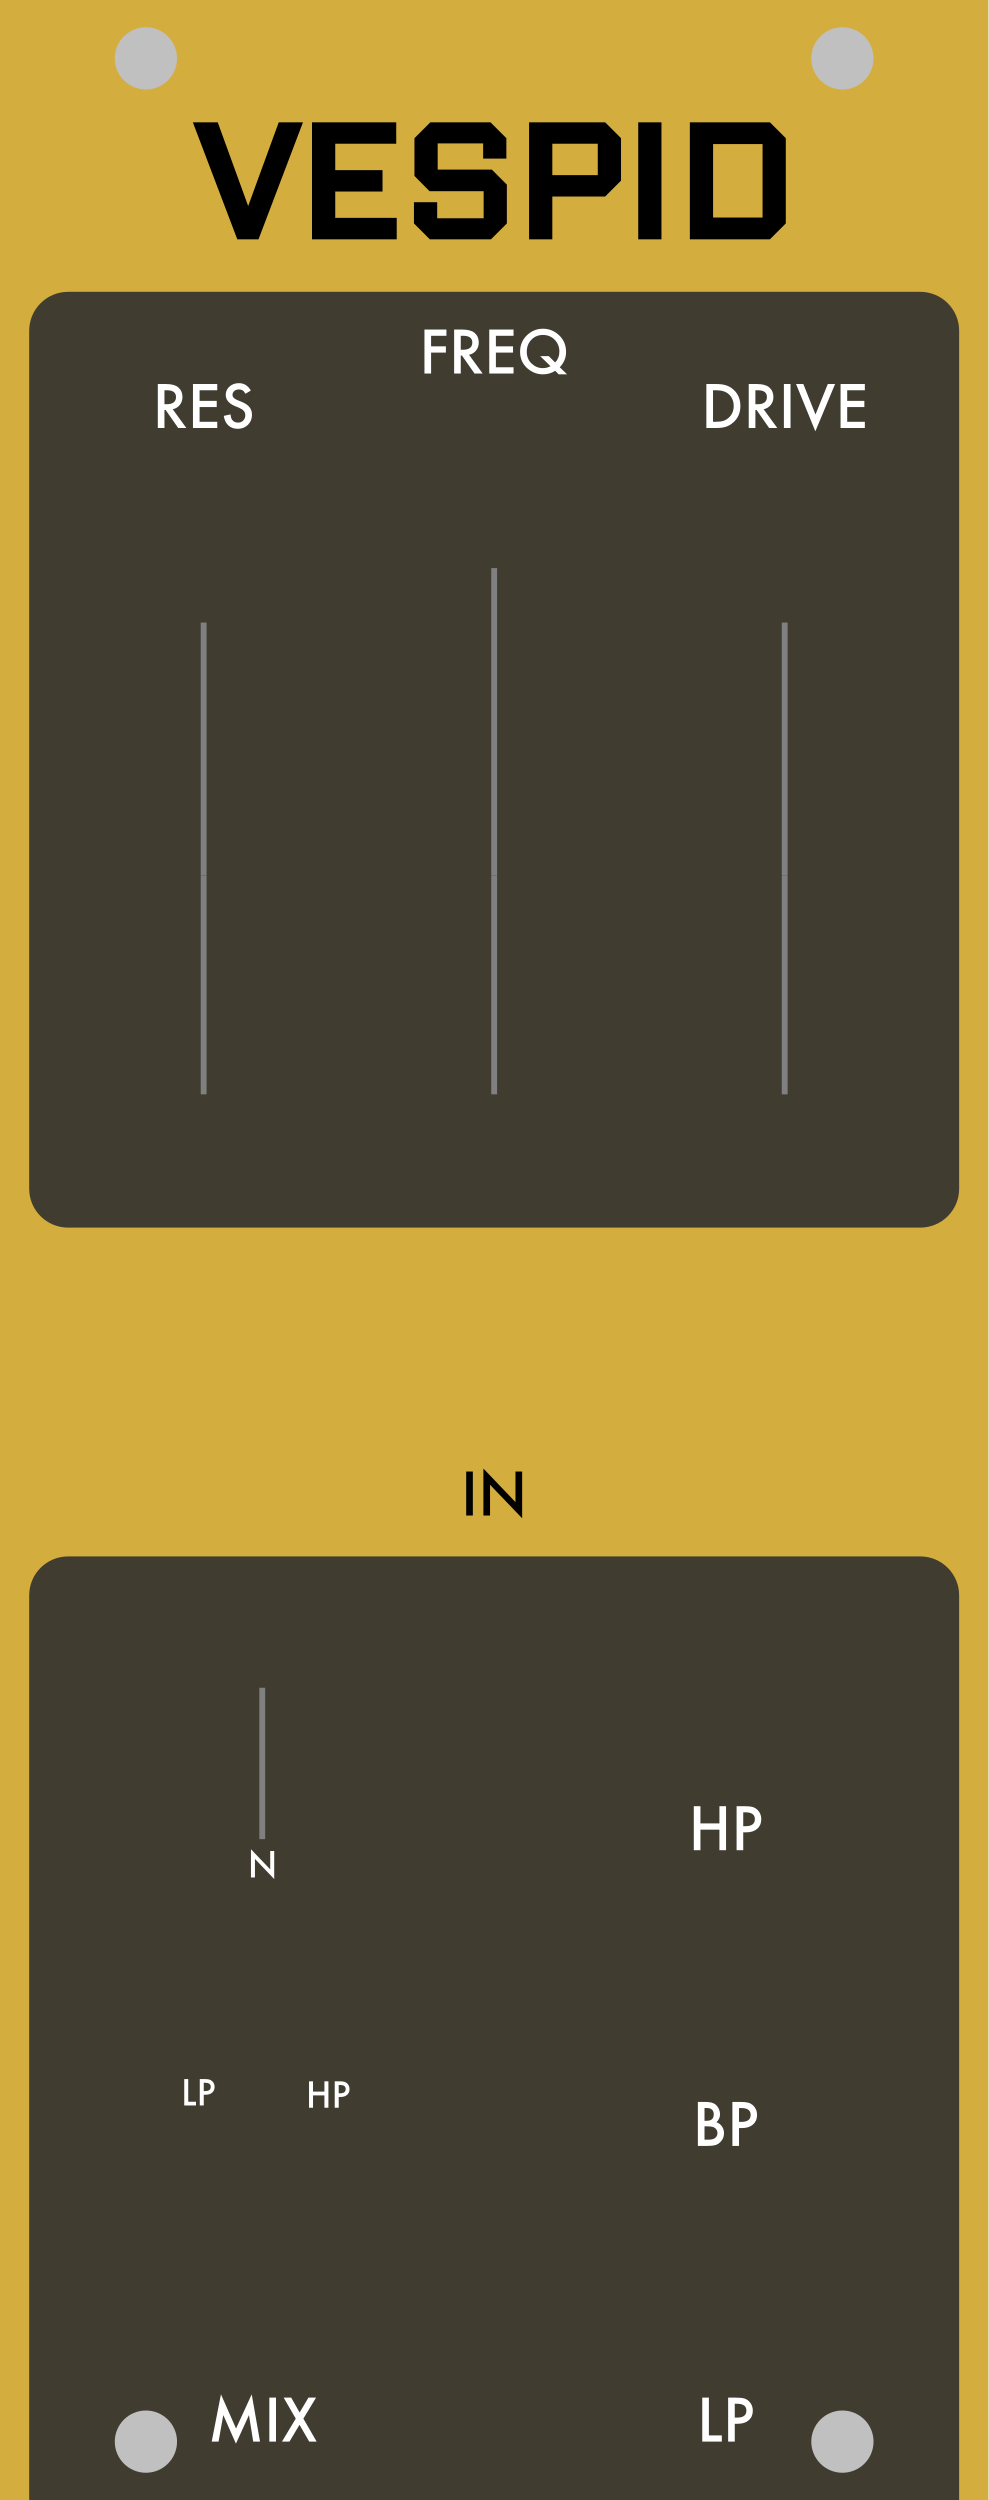
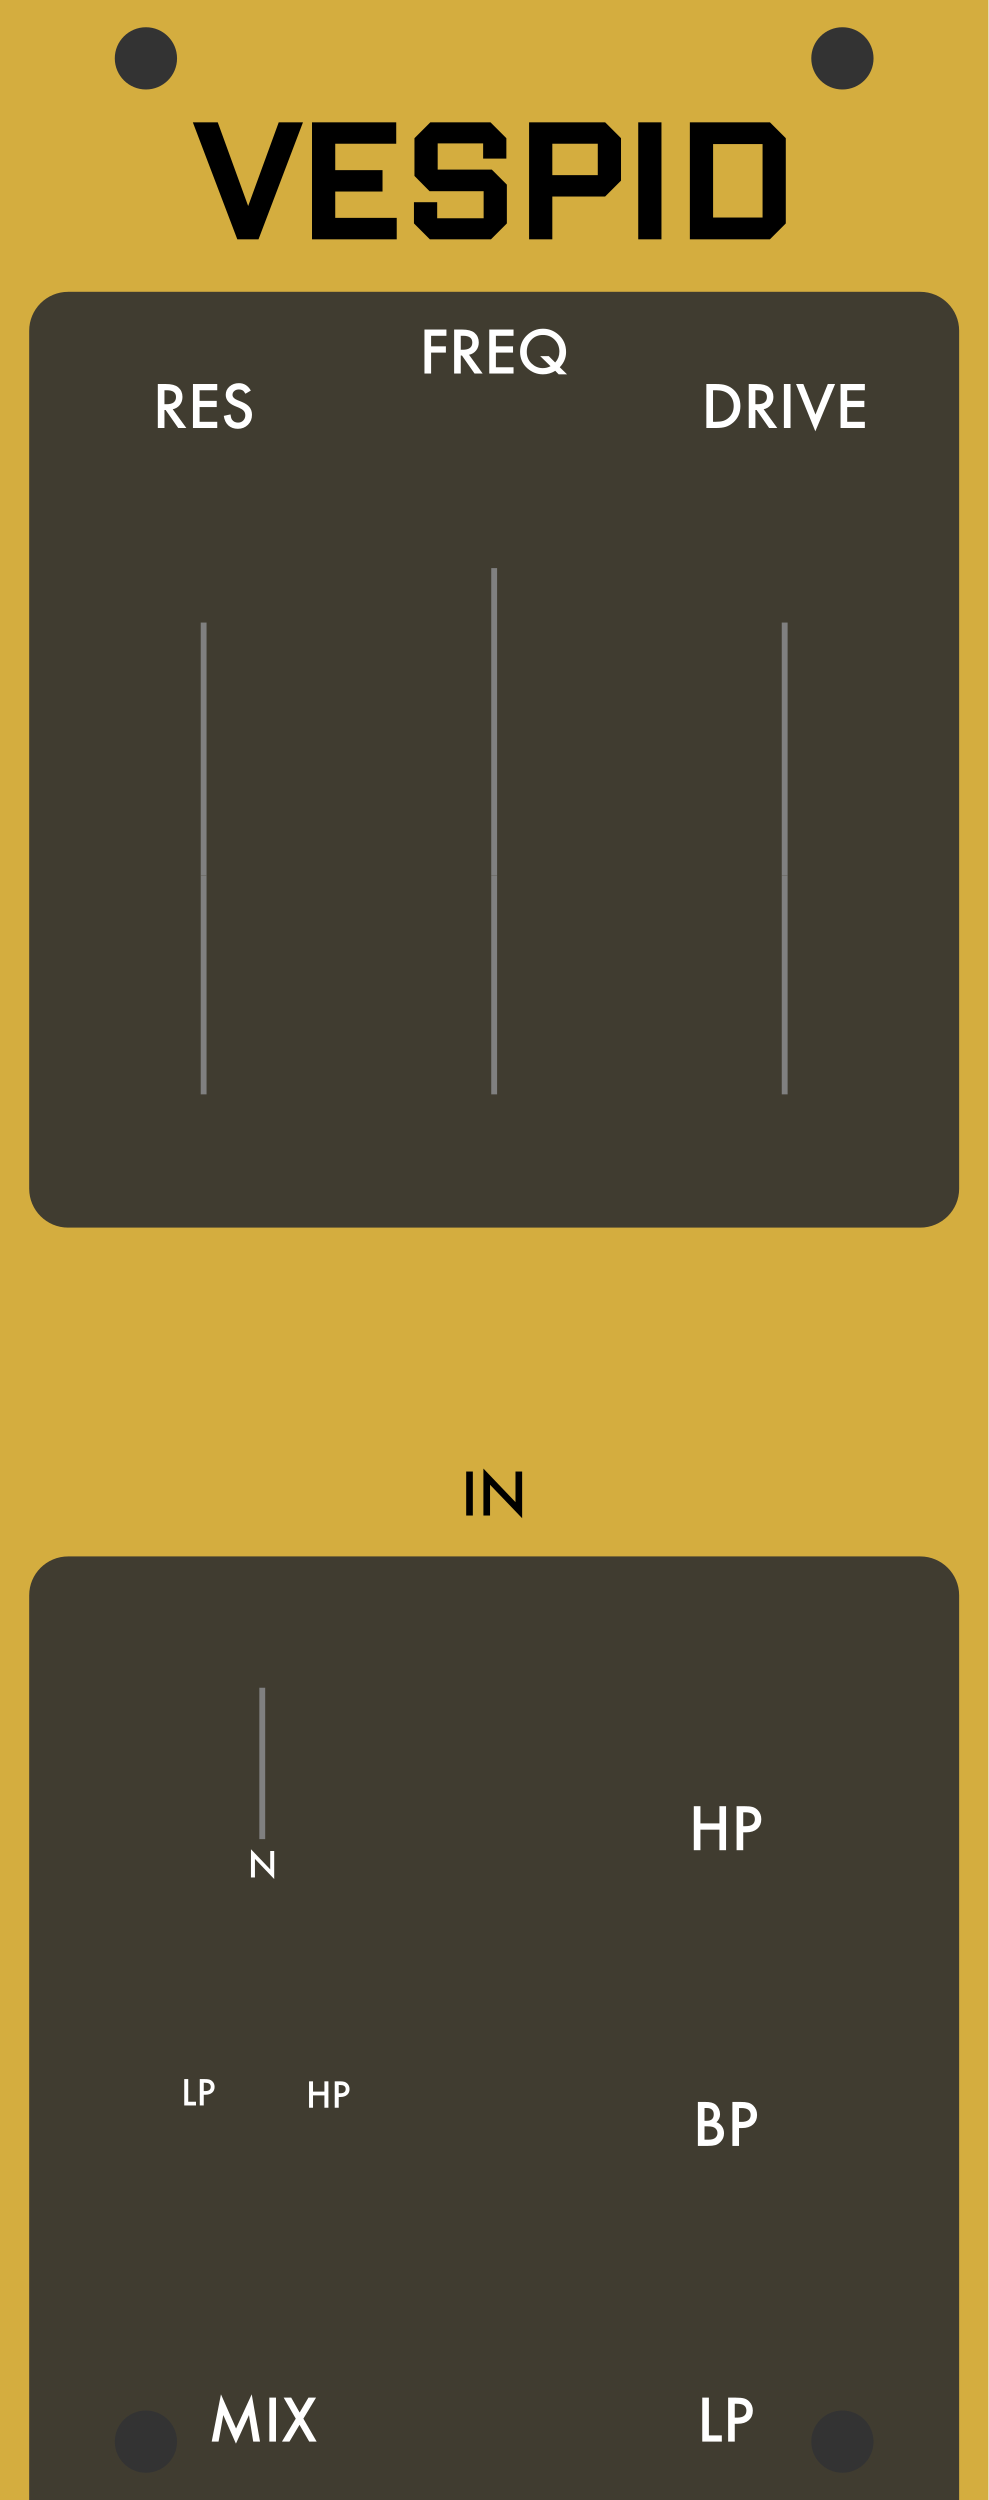
<svg xmlns="http://www.w3.org/2000/svg" version="1.1" width="50.8mm" height="128.5mm" viewBox="0 0 50.8 128.5">
  <g id="panel">
    <rect x="0" y="0" width="50.8" height="128.5" fill="#d4ad3f" />
    <rect class="zone" x="1.50" y="15.00" width="47.80" height="48.10" rx="2.00" fill="#2e2e2e" fill-opacity="0.89" />
    <rect class="zone" x="1.50" y="80.00" width="47.80" height="50.50" rx="2.00" fill="#2e2e2e" fill-opacity="0.89" />
-     <circle cx="7.5" cy="3.0" r="1.6" fill="#c0c0c0" />
-     <circle cx="43.3" cy="3.0" r="1.6" fill="#c0c0c0" />
-     <circle cx="7.5" cy="125.5" r="1.6" fill="#c0c0c0" />
-     <circle cx="43.3" cy="125.5" r="1.6" fill="#c0c0c0" />
+     <circle cx="7.5" cy="3.0" r="1.6" fill="#333333" />
+     <circle cx="43.3" cy="3.0" r="1.6" fill="#333333" />
+     <circle cx="7.5" cy="125.5" r="1.6" fill="#333333" />
+     <circle cx="43.3" cy="125.5" r="1.6" fill="#333333" />
    <rect x="10.317" y="32.0" width="0.3" height="13.0" fill="#808080" />
    <rect x="10.317" y="45.0" width="0.3" height="11.25" fill="#808080" />
    <rect x="25.25" y="29.2" width="0.3" height="15.8" fill="#808080" />
    <rect x="25.25" y="45.0" width="0.3" height="11.25" fill="#808080" />
    <rect x="40.183" y="32.0" width="0.3" height="13.0" fill="#808080" />
    <rect x="40.183" y="45.0" width="0.3" height="11.25" fill="#808080" />
    <rect x="13.33" y="86.75" width="0.3" height="7.78" fill="#808080" />
    <path fill="#000000" d="M12.197 12.3H13.288L15.573 6.287H14.327L12.756 10.591L11.192 6.287H9.912Z M16.037 12.3H20.392V11.2H17.231V9.843H19.662V8.744H17.231V7.387H20.366V6.287H16.037Z M22.093 12.3H25.237L26.053 11.484V9.491L25.28 8.718H22.497V7.369H24.833V8.151H26.027V7.103L25.211 6.287H22.119L21.303 7.103V9.044L22.076 9.826H24.859V11.218H22.471V10.393H21.277V11.484Z M27.195 12.3H28.389V10.101H31.104L31.92 9.285V7.103L31.104 6.287H27.195ZM28.389 9.001V7.387H30.726V9.001Z M32.805 12.3H33.999V6.287H32.805Z M35.459 12.3H39.574L40.39 11.484V7.103L39.574 6.287H35.459ZM36.653 11.183V7.404H39.196V11.183Z" />
    <path fill="#ffffff" d="M8.878 21.036 9.578 22.0H9.161L8.515 21.074H8.453V22.0H8.112V19.738H8.512Q8.96 19.738 9.159 19.907Q9.379 20.094 9.379 20.402Q9.379 20.642 9.241 20.815Q9.104 20.988 8.878 21.036ZM8.453 20.777H8.562Q9.047 20.777 9.047 20.406Q9.047 20.059 8.575 20.059H8.453Z M11.166 20.059H10.259V20.603H11.14V20.923H10.259V21.679H11.166V22.0H9.918V19.738H11.166Z M12.893 20.075 12.616 20.239Q12.539 20.104 12.468 20.063Q12.395 20.017 12.279 20.017Q12.137 20.017 12.044 20.097Q11.95 20.176 11.95 20.296Q11.95 20.462 12.196 20.563L12.422 20.655Q12.697 20.767 12.824 20.927Q12.952 21.087 12.952 21.32Q12.952 21.632 12.744 21.836Q12.534 22.041 12.224 22.041Q11.929 22.041 11.737 21.867Q11.548 21.692 11.502 21.376L11.847 21.3Q11.871 21.499 11.929 21.575Q12.035 21.722 12.237 21.722Q12.397 21.722 12.502 21.615Q12.608 21.508 12.608 21.344Q12.608 21.278 12.589 21.223Q12.571 21.168 12.532 21.122Q12.493 21.076 12.432 21.035Q12.37 20.995 12.285 20.958L12.067 20.868Q11.603 20.671 11.603 20.293Q11.603 20.039 11.797 19.867Q11.992 19.694 12.282 19.694Q12.673 19.694 12.893 20.075Z" />
    <path fill="#ffffff" d="M22.946 17.259H22.158V17.803H22.919V18.123H22.158V19.2H21.817V16.938H22.946Z M24.108 18.236 24.808 19.2H24.391L23.745 18.274H23.683V19.2H23.342V16.938H23.742Q24.19 16.938 24.389 17.107Q24.609 17.294 24.609 17.602Q24.609 17.842 24.471 18.015Q24.334 18.188 24.108 18.236ZM23.683 17.977H23.792Q24.276 17.977 24.276 17.606Q24.276 17.259 23.805 17.259H23.683Z M26.396 17.259H25.489V17.803H26.37V18.123H25.489V18.879H26.396V19.2H25.148V16.938H26.396Z M29.146 19.241H28.716L28.539 19.059Q28.256 19.241 27.909 19.241Q27.46 19.241 27.111 18.936Q26.732 18.601 26.732 18.079Q26.732 17.568 27.09 17.227Q27.439 16.896 27.914 16.896Q28.344 16.896 28.686 17.186Q29.096 17.534 29.096 18.096Q29.096 18.535 28.772 18.876ZM28.207 18.305 28.535 18.632Q28.752 18.406 28.752 18.074Q28.752 17.709 28.51 17.463Q28.268 17.217 27.909 17.217Q27.546 17.217 27.312 17.463Q27.076 17.707 27.076 18.082Q27.076 18.449 27.319 18.681Q27.572 18.922 27.898 18.922Q28.119 18.922 28.297 18.821L27.766 18.305Z" />
    <path fill="#ffffff" d="M36.307 22.0V19.738H36.782Q37.123 19.738 37.321 19.806Q37.533 19.872 37.706 20.03Q38.056 20.349 38.056 20.869Q38.056 21.391 37.691 21.713Q37.508 21.874 37.308 21.937Q37.12 22.0 36.776 22.0ZM36.649 21.679H36.802Q37.032 21.679 37.185 21.631Q37.337 21.58 37.46 21.468Q37.712 21.238 37.712 20.869Q37.712 20.497 37.463 20.266Q37.239 20.059 36.802 20.059H36.649Z M39.252 21.036 39.952 22.0H39.534L38.888 21.074H38.827V22.0H38.485V19.738H38.885Q39.334 19.738 39.533 19.907Q39.753 20.094 39.753 20.402Q39.753 20.642 39.615 20.815Q39.477 20.988 39.252 21.036ZM38.827 20.777H38.935Q39.42 20.777 39.42 20.406Q39.42 20.059 38.948 20.059H38.827Z M40.633 19.738V22.0H40.292V19.738Z M41.291 19.738 41.916 21.306 42.55 19.738H42.924L41.909 22.17L40.917 19.738Z M44.453 20.059H43.546V20.603H44.427V20.923H43.546V21.679H44.453V22.0H43.205V19.738H44.453Z" />
    <path fill="#000000" d="M24.304 75.638V77.9H23.962V75.638Z M24.847 77.9V75.484L26.496 77.21V75.638H26.838V78.038L25.188 76.317V77.9Z" />
    <path fill="#ffffff" d="M36.002 93.723H36.978V92.838H37.319V95.1H36.978V94.044H36.002V95.1H35.661V92.838H36.002Z M38.202 94.182V95.1H37.861V92.838H38.248Q38.532 92.838 38.677 92.878Q38.823 92.917 38.935 93.027Q39.13 93.218 39.13 93.508Q39.13 93.818 38.922 94Q38.714 94.182 38.361 94.182ZM38.202 93.865H38.33Q38.8 93.865 38.8 93.503Q38.8 93.153 38.315 93.153H38.202Z" />
    <path fill="#ffffff" d="M35.871 110.3V108.038H36.21Q36.438 108.038 36.572 108.073Q36.709 108.109 36.802 108.192Q36.897 108.279 36.953 108.407Q37.01 108.538 37.01 108.671Q37.01 108.914 36.824 109.083Q37.004 109.144 37.108 109.298Q37.214 109.45 37.214 109.653Q37.214 109.918 37.026 110.101Q36.914 110.214 36.773 110.258Q36.619 110.3 36.388 110.3ZM36.212 109.009H36.319Q36.509 109.009 36.598 108.925Q36.687 108.841 36.687 108.677Q36.687 108.517 36.596 108.435Q36.505 108.352 36.332 108.352H36.212ZM36.212 109.979H36.423Q36.654 109.979 36.763 109.888Q36.877 109.79 36.877 109.639Q36.877 109.493 36.767 109.393Q36.66 109.295 36.385 109.295H36.212Z M37.986 109.382V110.3H37.645V108.038H38.031Q38.315 108.038 38.46 108.078Q38.607 108.117 38.718 108.227Q38.913 108.418 38.913 108.708Q38.913 109.018 38.705 109.2Q38.497 109.382 38.144 109.382ZM37.986 109.065H38.113Q38.584 109.065 38.584 108.703Q38.584 108.353 38.099 108.353H37.986Z" />
    <path fill="#ffffff" d="M10.881 125.5 11.357 123.068 12.133 124.826 12.938 123.068 13.365 125.5H13.015L12.797 124.135L12.127 125.604L11.477 124.133L11.234 125.5Z M14.186 123.238V125.5H13.844V123.238Z M15.202 124.318 14.58 123.238H14.968L15.4 124.004L15.854 123.238H16.245L15.593 124.318L16.277 125.5H15.895L15.394 124.634L14.878 125.5H14.492Z" />
    <path fill="#ffffff" d="M36.437 123.238V125.179H37.102V125.5H36.096V123.238Z M37.767 124.582V125.5H37.426V123.238H37.813Q38.097 123.238 38.242 123.278Q38.388 123.317 38.5 123.427Q38.695 123.618 38.695 123.908Q38.695 124.218 38.487 124.4Q38.279 124.582 37.925 124.582ZM37.767 124.265H37.895Q38.365 124.265 38.365 123.903Q38.365 123.553 37.88 123.553H37.767Z" />
  </g>
  <g id="values">
    <path fill="#ffffff" d="M9.675 106.864V108.029H10.074V108.222H9.47V106.864Z M10.473 107.67V108.222H10.268V106.864H10.5Q10.671 106.864 10.758 106.888Q10.846 106.912 10.913 106.978Q11.03 107.092 11.03 107.266Q11.03 107.452 10.905 107.561Q10.78 107.67 10.568 107.67ZM10.473 107.481H10.55Q10.832 107.481 10.832 107.264Q10.832 107.053 10.541 107.053H10.473Z" />
    <path fill="#ffffff" d="M12.899 96.5V95.051L13.889 96.086V95.143H14.094V96.583L13.104 95.55V96.5Z" />
    <path fill="#ffffff" d="M16.089 107.51H16.675V106.979H16.88V108.336H16.675V107.702H16.089V108.336H15.885V106.979H16.089Z M17.41 107.785V108.336H17.205V106.979H17.437Q17.607 106.979 17.694 107.003Q17.782 107.026 17.849 107.092Q17.966 107.207 17.966 107.381Q17.966 107.567 17.841 107.676Q17.716 107.785 17.504 107.785ZM17.41 107.595H17.486Q17.768 107.595 17.768 107.378Q17.768 107.168 17.477 107.168H17.41Z" />
  </g>
  <g id="components" style="display:none">
    <circle id="RES_PARAM#RoundBlackKnob" cx="10.467" cy="32.0" r="2" fill="#ff0000" />
    <circle id="FREQ_PARAM#RoundBigBlackKnob" cx="25.4" cy="29.2" r="2" fill="#ff0000" />
    <circle id="DRIVE_PARAM#RoundBlackKnob" cx="40.333" cy="32.0" r="2" fill="#ff0000" />
    <circle id="RES_CV_PARAM#Trimpot" cx="10.467" cy="45.0" r="2" fill="#ff0000" />
    <circle id="FREQ_CV_PARAM#Trimpot" cx="25.4" cy="45.0" r="2" fill="#ff0000" />
    <circle id="DRIVE_CV_PARAM#Trimpot" cx="40.333" cy="45.0" r="2" fill="#ff0000" />
    <circle id="RES_INPUT#PJ301MPort" cx="10.467" cy="56.25" r="2" fill="#00ff00" />
    <circle id="FREQ_INPUT#PJ301MPort" cx="25.4" cy="56.25" r="2" fill="#00ff00" />
    <circle id="DRIVE_INPUT#PJ301MPort" cx="40.333" cy="56.25" r="2" fill="#00ff00" />
    <circle id="BLEND_INPUT#PJ301MPort" cx="13.48" cy="86.75" r="2" fill="#00ff00" />
    <circle id="AUDIO_INPUT#PJ301MPort" cx="20.55" cy="69.55" r="2" fill="#00ff00" />
    <circle id="AUDIO_INPUT_R#PJ301MPort" cx="30.25" cy="69.55" r="2" fill="#00ff00" />
    <circle id="HP_OUTPUT#PJ301MPort" cx="32.45" cy="86.75" r="2" fill="#0000ff" />
    <circle id="HP_OUTPUT_R#PJ301MPort" cx="42.15" cy="86.75" r="2" fill="#0000ff" />
    <circle id="BLEND_PARAM#RoundBlackKnob" cx="13.497" cy="101.95" r="2" fill="#ff0000" />
    <circle id="BP_OUTPUT#PJ301MPort" cx="32.447" cy="101.95" r="2" fill="#0000ff" />
    <circle id="BP_OUTPUT_R#PJ301MPort" cx="42.147" cy="101.95" r="2" fill="#0000ff" />
    <circle id="MIX_OUTPUT#PJ301MPort" cx="8.65" cy="117.15" r="2" fill="#0000ff" />
    <circle id="MIX_OUTPUT_R#PJ301MPort" cx="18.35" cy="117.15" r="2" fill="#0000ff" />
    <circle id="LP_OUTPUT#PJ301MPort" cx="32.45" cy="117.15" r="2" fill="#0000ff" />
    <circle id="LP_OUTPUT_R#PJ301MPort" cx="42.15" cy="117.15" r="2" fill="#0000ff" />
  </g>
</svg>
